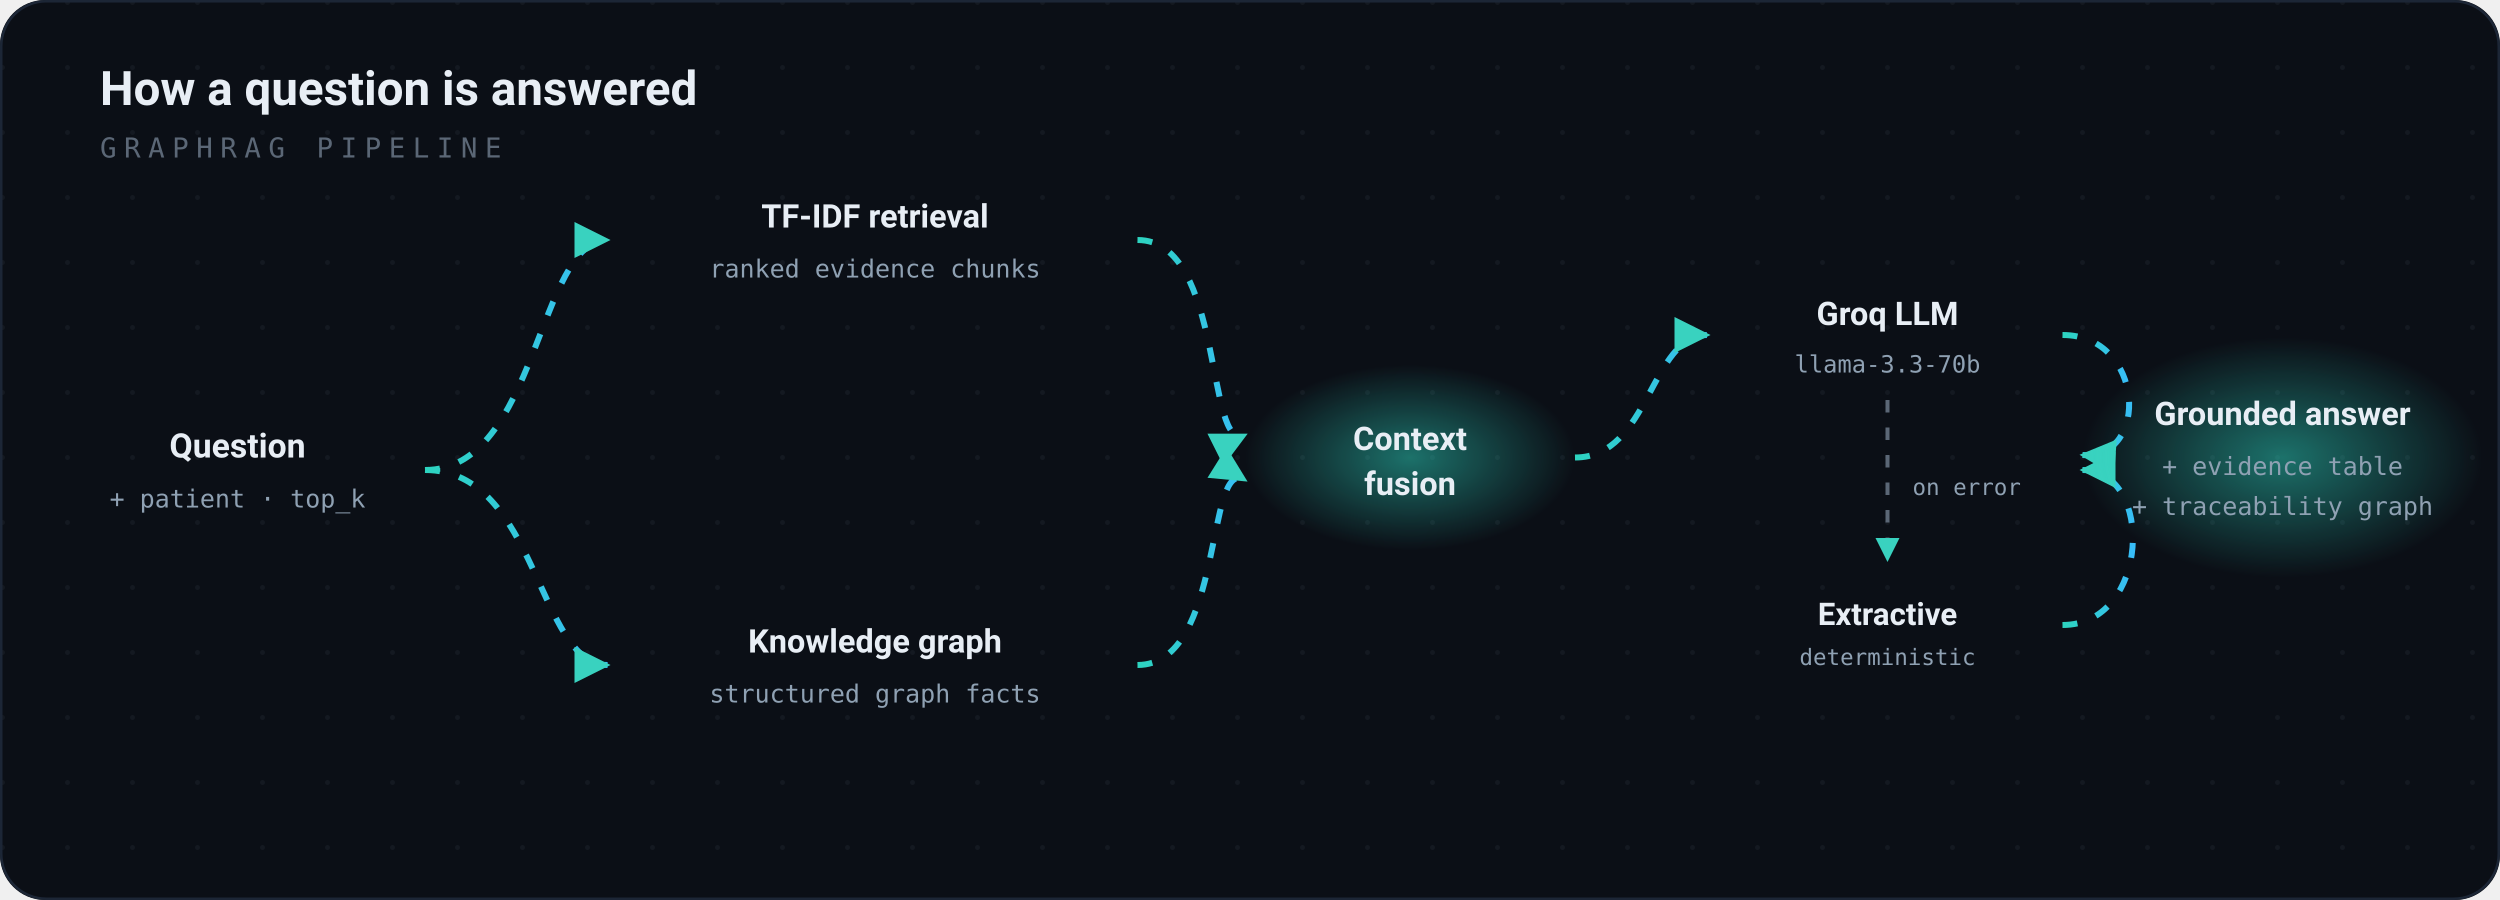
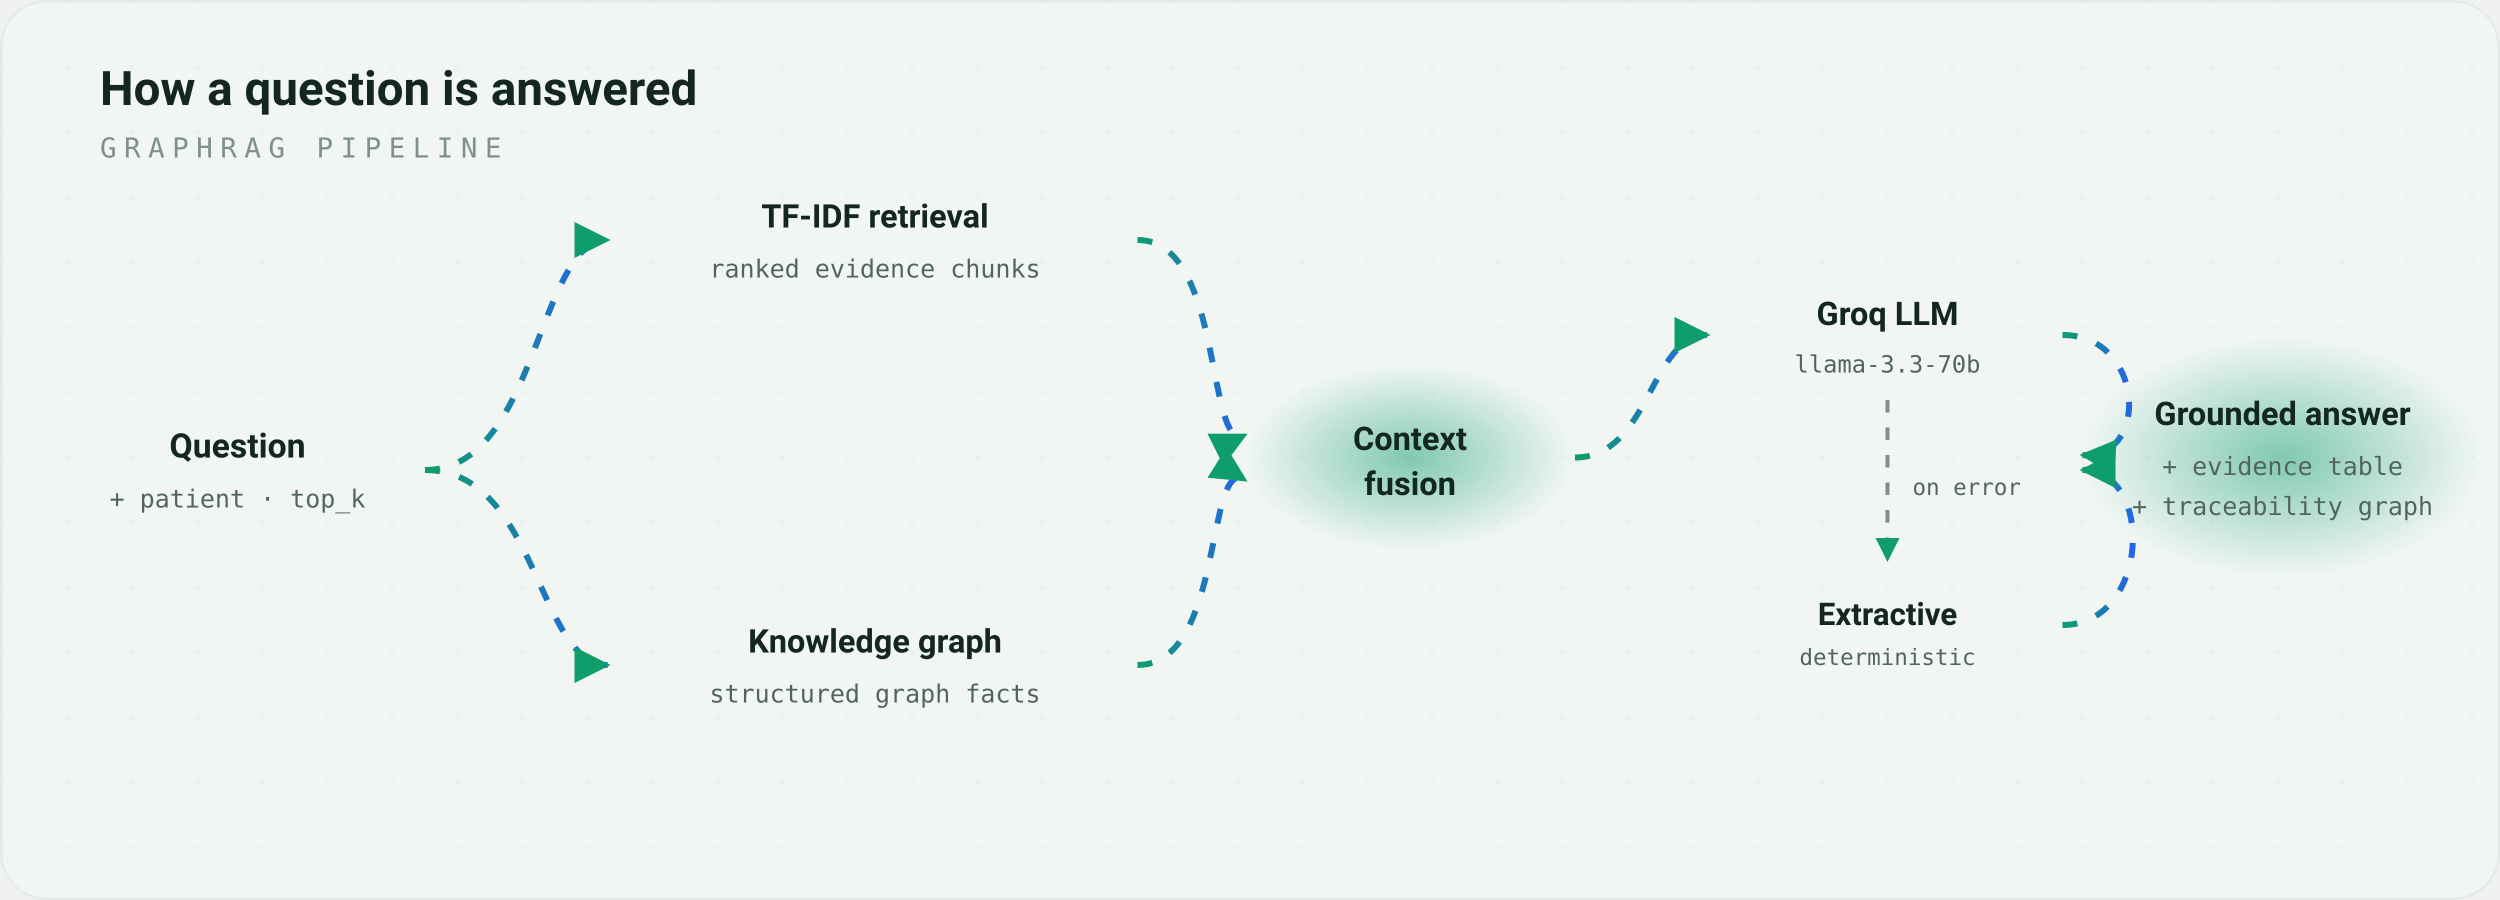
<svg xmlns="http://www.w3.org/2000/svg" viewBox="0 0 1000 360" role="img" aria-label="Answer pipeline: a question fans out to TF-IDF retrieval and the knowledge graph; their context is fused and sent to the Groq model (or the extractive fallback) to produce a grounded answer with a traceability graph.">
  <defs>
    <linearGradient id="p-accent" x1="0" y1="0" x2="1" y2="0">
-       <stop offset="0" stop-color="#2dd4bf" />
-       <stop offset="1" stop-color="#38bdf8" />
+       <stop offset="0" stop-color="#0f9d6b" />
+       <stop offset="1" stop-color="#2563eb" />
    </linearGradient>
    <radialGradient id="p-glow" cx="50%" cy="50%" r="50%">
-       <stop offset="0" stop-color="#2dd4bf" stop-opacity="0.5" />
-       <stop offset="1" stop-color="#2dd4bf" stop-opacity="0" />
+       <stop offset="0" stop-color="#0f9d6b" stop-opacity="0.5" />
+       <stop offset="1" stop-color="#0f9d6b" stop-opacity="0" />
    </radialGradient>
    <pattern id="p-grid" width="26" height="26" patternUnits="userSpaceOnUse">
      <circle cx="1" cy="1" r="1" fill="#94a3b8" fill-opacity="0.07" />
    </pattern>
    <marker id="p-arrow" markerWidth="9" markerHeight="9" refX="5.5" refY="3" orient="auto">
-       <path d="M0,0 L6,3 L0,6 Z" fill="#39d2bf" />
+       <path d="M0,0 L6,3 L0,6 Z" fill="#0f9d6b" />
    </marker>
    <style>
-       .box{ fill:#121826; stroke:#26344a; stroke-width:1.4; opacity:0; animation:p-fin .55s ease forwards; }
-       .box.alt{ stroke:#3a4a66; }
-       .box.dash{ stroke-dasharray:5 5; stroke:#5b6776; }
+       .box{ fill:#ffffff; stroke:#d4e0da; stroke-width:1.4; opacity:0; animation:p-fin .55s ease forwards; }
+       .box.alt{ stroke:#0f9d6b; }
+       .box.dash{ stroke-dasharray:5 5; stroke:#7f9088; }
      @keyframes p-fin{ from{opacity:0;transform:translateY(6px);} to{opacity:1;transform:none;} }
-       .ttl{ font-family:ui-sans-serif,system-ui,"Segoe UI",Roboto,sans-serif; fill:#e8eef5; font-weight:700; }
-       .lbl{ font-family:ui-sans-serif,system-ui,"Segoe UI",Roboto,sans-serif; fill:#e8eef5; font-weight:600; }
-       .sub{ font-family:ui-monospace,Menlo,Consolas,monospace; fill:#8fa1b3; }
-       .cap{ font-family:ui-monospace,Menlo,Consolas,monospace; fill:#5b6776; letter-spacing:3px; }
+       .ttl{ font-family:ui-sans-serif,system-ui,"Segoe UI",Roboto,sans-serif; fill:#13271f; font-weight:700; }
+       .lbl{ font-family:ui-sans-serif,system-ui,"Segoe UI",Roboto,sans-serif; fill:#13271f; font-weight:600; }
+       .sub{ font-family:ui-monospace,Menlo,Consolas,monospace; fill:#52655c; }
+       .cap{ font-family:ui-monospace,Menlo,Consolas,monospace; fill:#7f9088; letter-spacing:3px; }
      .flow{ stroke:url(#p-accent); stroke-width:2.4; fill:none; stroke-dasharray:6 8; animation:p-march 1.1s linear infinite; }
-       .fb{ stroke:#5b6776; stroke-width:1.6; fill:none; stroke-dasharray:5 6; animation:p-march 1.6s linear infinite; }
+       .fb{ stroke:#7f9088; stroke-width:1.6; fill:none; stroke-dasharray:5 6; animation:p-march 1.6s linear infinite; }
      @keyframes p-march{ to{ stroke-dashoffset:-28; } }
      .pulse{ animation:p-pulse 2.4s ease-in-out infinite; transform-origin:center; transform-box:fill-box; }
      @keyframes p-pulse{ 0%,100%{opacity:.22;} 50%{opacity:.5;} }
    </style>
  </defs>
-   <rect width="1000" height="360" rx="18" fill="#0b0f16" />
+   <rect width="1000" height="360" rx="18" fill="#f1f6f3" />
  <rect width="1000" height="360" rx="18" fill="url(#p-grid)" />
-   <rect x="0.5" y="0.5" width="999" height="359" rx="18" fill="none" stroke="#1c2636" />
+   <rect x="0.5" y="0.5" width="999" height="359" rx="18" fill="none" stroke="#e2ebe7" />
  <text class="ttl" x="40" y="42" font-size="19">How a question is answered</text>
  <text class="cap" x="40" y="63" font-size="11">GRAPHRAG PIPELINE</text>
  <path class="flow" d="M170,188 C215,188 215,96 243,96" marker-end="url(#p-arrow)" />
  <path class="flow" d="M170,188 C215,188 215,266 243,266" marker-end="url(#p-arrow)" />
  <path class="flow" d="M455,96 C490,96 482,182 498,174" marker-end="url(#p-arrow)" />
  <path class="flow" d="M455,266 C490,266 482,182 498,192" marker-end="url(#p-arrow)" />
  <path class="flow" d="M630,183 C660,183 660,134 683,134" marker-end="url(#p-arrow)" />
  <path class="flow" d="M825,134 C858,134 860,184 833,182" marker-end="url(#p-arrow)" />
  <path class="flow" d="M825,250 C860,250 862,188 833,188" marker-end="url(#p-arrow)" />
  <path class="fb" d="M755,160 V224" marker-end="url(#p-arrow)" />
  <text class="sub" x="765" y="198" font-size="9">on error</text>
  <g>
    <rect class="box" x="20" y="155" width="150" height="64" rx="12" style="animation-delay:.05s" />
    <text class="lbl" x="95" y="183" font-size="13.5" text-anchor="middle">Question</text>
    <text class="sub" x="95" y="203" font-size="10" text-anchor="middle">+ patient · top_k</text>
  </g>
  <g>
    <rect class="box" x="245" y="66" width="210" height="60" rx="12" style="animation-delay:.18s" />
    <text class="lbl" x="350" y="91" font-size="13" text-anchor="middle">TF-IDF retrieval</text>
    <text class="sub" x="350" y="111" font-size="10" text-anchor="middle">ranked evidence chunks</text>
  </g>
  <g>
    <rect class="box" x="245" y="236" width="210" height="60" rx="12" style="animation-delay:.26s" />
    <text class="lbl" x="350" y="261" font-size="13" text-anchor="middle">Knowledge graph</text>
    <text class="sub" x="350" y="281" font-size="10" text-anchor="middle">structured graph facts</text>
  </g>
  <rect class="pulse" x="498" y="146" width="132" height="74" rx="16" fill="url(#p-glow)" />
  <g>
    <rect class="box" x="500" y="150" width="128" height="66" rx="12" style="animation-delay:.4s" />
    <text class="lbl" x="564" y="180" font-size="13" text-anchor="middle">Context</text>
    <text class="lbl" x="564" y="198" font-size="13" text-anchor="middle">fusion</text>
  </g>
  <g>
    <rect class="box alt" x="685" y="106" width="140" height="56" rx="12" style="animation-delay:.52s" />
    <text class="lbl" x="755" y="130" font-size="13" text-anchor="middle">Groq LLM</text>
    <text class="sub" x="755" y="149" font-size="9.5" text-anchor="middle">llama-3.3-70b</text>
  </g>
  <g>
    <rect class="box dash" x="685" y="226" width="140" height="48" rx="12" style="animation-delay:.6s" />
    <text class="lbl" x="755" y="250" font-size="12.5" text-anchor="middle">Extractive</text>
    <text class="sub" x="755" y="266" font-size="9" text-anchor="middle">deterministic</text>
  </g>
  <rect class="pulse" x="833" y="135" width="160" height="96" rx="18" fill="url(#p-glow)" />
  <g>
    <rect class="box" x="835" y="139" width="156" height="88" rx="12" style="animation-delay:.72s" />
    <text class="lbl" x="913" y="170" font-size="13" text-anchor="middle">Grounded answer</text>
    <text class="sub" x="913" y="190" font-size="10" text-anchor="middle">+ evidence table</text>
    <text class="sub" x="913" y="206" font-size="10" text-anchor="middle">+ traceability graph</text>
  </g>
</svg>
